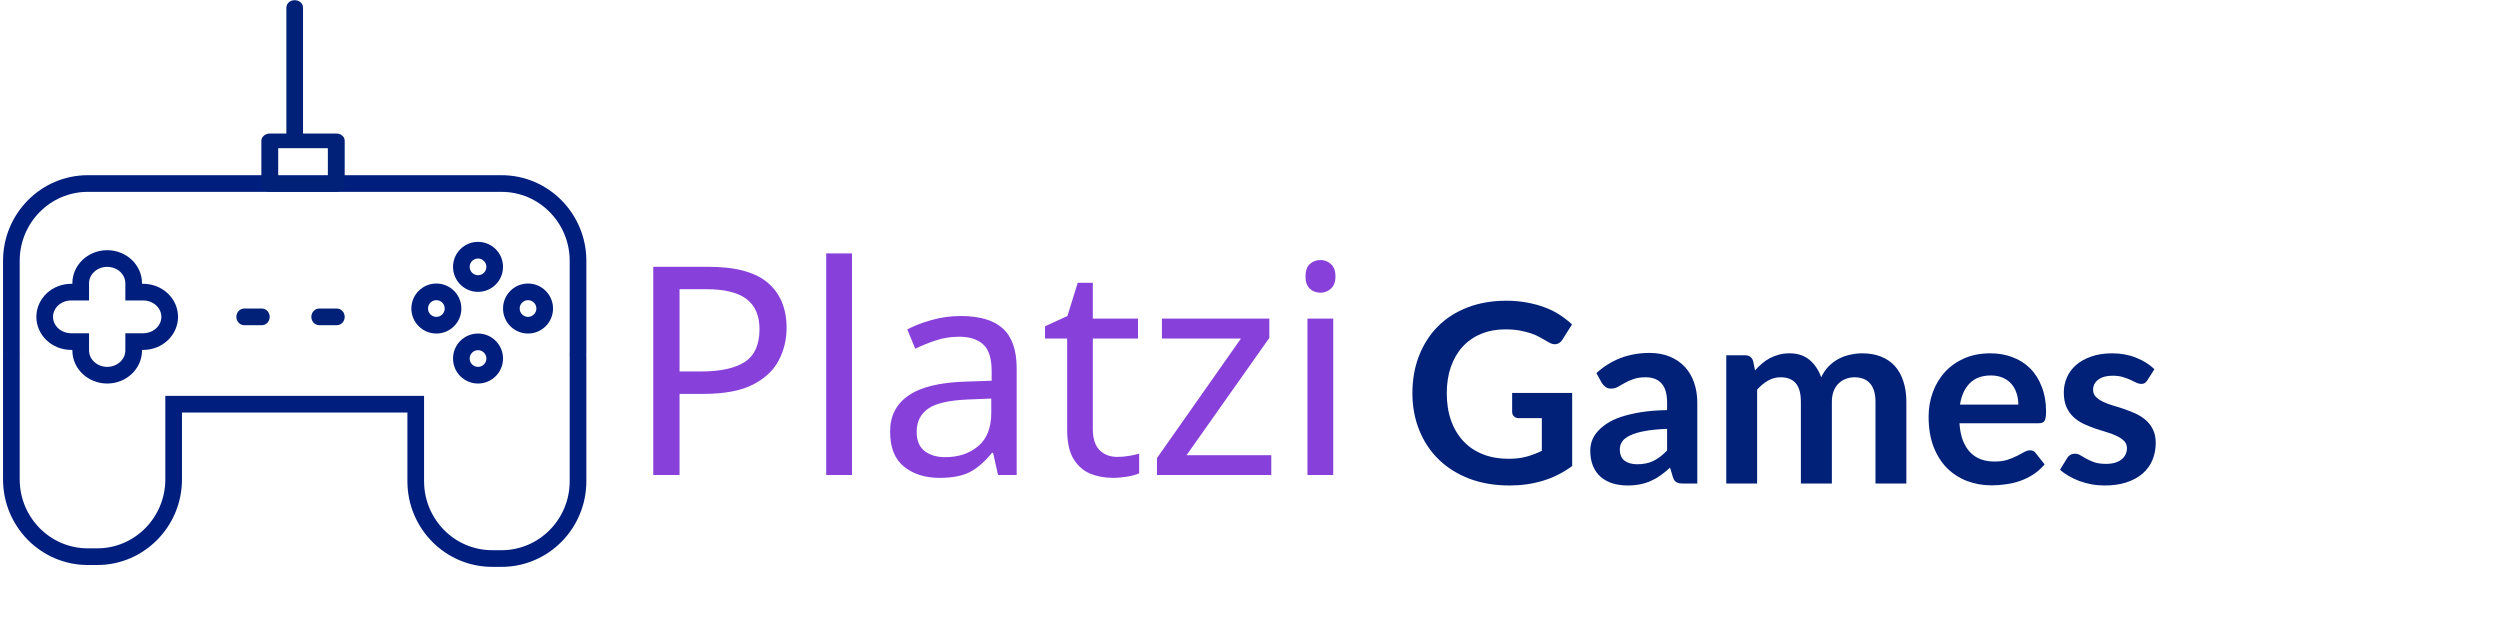
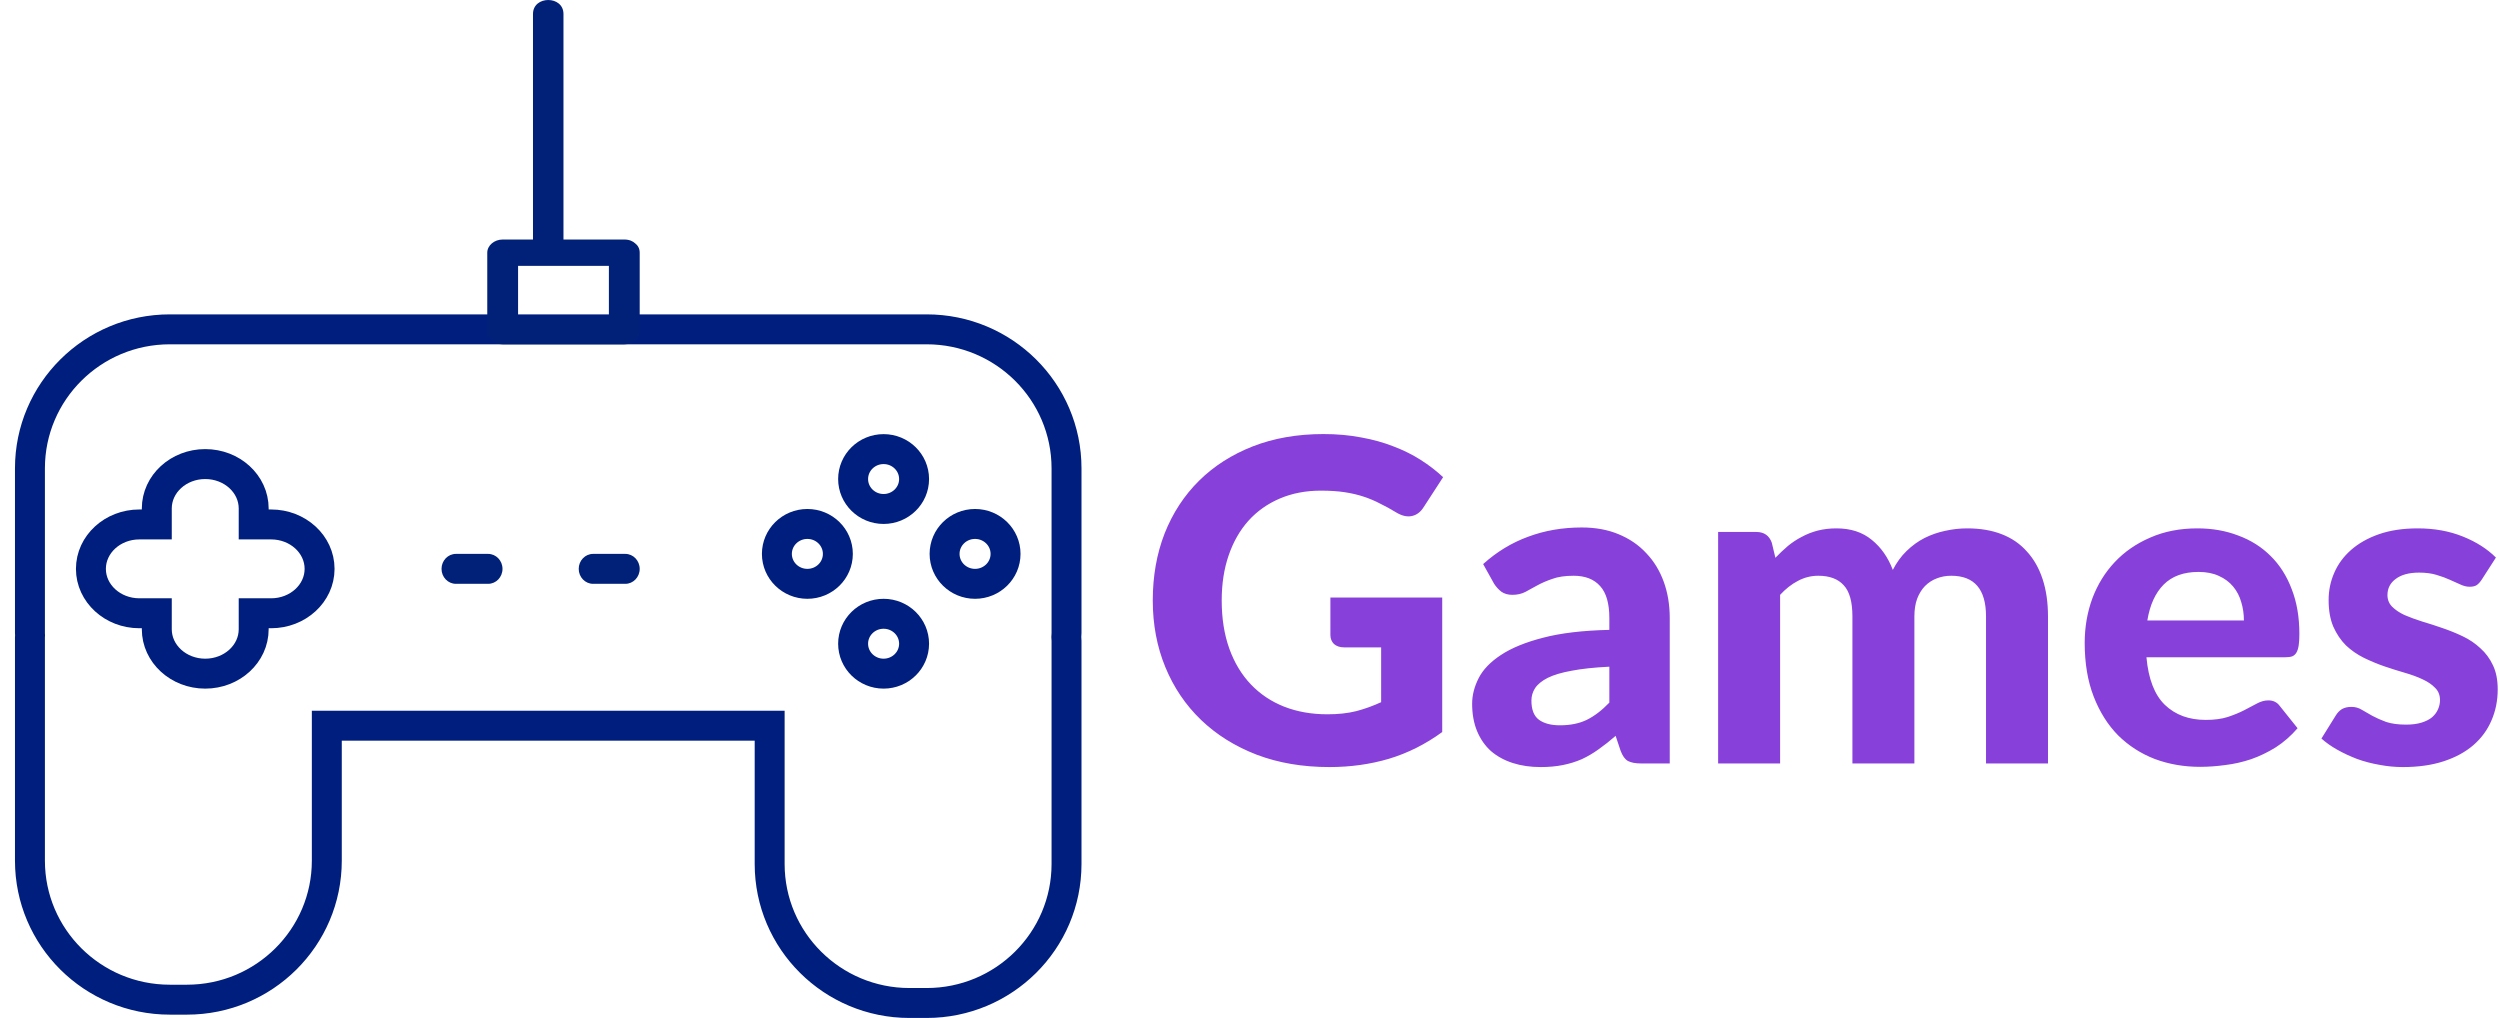
- <svg xmlns="http://www.w3.org/2000/svg" width="300px" height="75px" viewBox="0 0 300 75" version="1.1">
-   <g id="Artboard" stroke="none" stroke-width="1" fill="none" fill-rule="evenodd">
-     <g id="Group-2" transform="translate(1, 0)">
-       <g id="Group">
-         <g id="Group-4" transform="translate(0.363281, 0.023438)">
-           <path d="M68,31.286 C68,26.158 63.892,22 58.825,22 L9.175,22 C4.108,22 0,26.158 0,31.286 L0,42.285 C0,42.337 0.007,42.386 0.007,42.438 C0.007,42.489 0,42.538 0,42.59 L0,57.492 C0,62.621 4.108,66.778 9.175,66.778 L10.3,66.778 C15.367,66.778 19.475,62.621 19.475,57.492 L19.475,48.477 L48.525,48.477 L48.525,57.714 C48.525,62.843 52.633,67 57.7,67 L58.825,67 C63.892,67 68,62.843 68,57.714 L68,42.811 C68,42.722 67.989,42.637 67.987,42.548 C67.989,42.46 68,42.375 68,42.285 L68,31.286 L68,31.286 Z" id="Path" stroke="#001E7E" stroke-width="2" />
-           <path d="M15.822,35.033 L14.678,35.033 L14.678,33.966 C14.678,32.328 13.255,31 11.5,31 C9.745,31 8.322,32.328 8.322,33.966 L8.322,35.033 L7.178,35.033 C5.423,35.033 4,36.362 4,38 C4,39.637 5.423,40.966 7.178,40.966 L8.322,40.966 L8.322,42.034 C8.322,43.672 9.745,45 11.5,45 C13.255,45 14.678,43.672 14.678,42.034 L14.678,40.966 L15.822,40.966 C17.577,40.966 19,39.637 19,38 C19,36.362 17.577,35.033 15.822,35.033 Z" id="Path" stroke="#001E7E" stroke-width="2" />
-           <circle id="Oval" stroke="#001E7E" stroke-width="2" cx="56" cy="32" r="2" />
-           <circle id="Oval" stroke="#001E7E" stroke-width="2" cx="56" cy="43" r="2" />
-           <circle id="Oval" stroke="#001E7E" stroke-width="2" cx="62" cy="37" r="2" />
-           <circle id="Oval" stroke="#001E7E" stroke-width="2" cx="51" cy="37" r="2" />
-           <path d="M35,16.066 C35,11.022 35,5.978 35,0.934 C35,-0.311 33,-0.311 33,0.934 C33,5.978 33,11.022 33,16.066 C33,17.311 35,17.311 35,16.066 L35,16.066 Z" id="Path" fill="#012179" fill-rule="nonzero" />
-           <path d="M38.989,16 C36.33,16 33.67,16 31.011,16 C30.459,16 30,16.4 30,16.879 C30,18.626 30,20.374 30,22.121 C30,22.6 30.459,23 31.011,23 C33.67,23 36.33,23 38.989,23 C39.541,23 40,22.6 40,22.121 C40,20.374 40,18.626 40,16.879 C40,15.745 37.979,15.745 37.979,16.879 C37.979,18.626 37.979,20.374 37.979,22.121 C38.316,21.828 38.653,21.535 38.989,21.242 C36.33,21.242 33.67,21.242 31.011,21.242 C31.347,21.535 31.684,21.828 32.021,22.121 C32.021,20.374 32.021,18.626 32.021,16.879 C31.684,17.172 31.347,17.465 31.011,17.758 C33.67,17.758 36.33,17.758 38.989,17.758 C40.292,17.758 40.292,16 38.989,16 Z" id="Path" fill="#012179" fill-rule="nonzero" />
-           <path d="M31,38 C31,38.552 30.577,39 30.056,39 L27.944,39 C27.423,39 27,38.552 27,38 L27,38 C27,37.448 27.423,37 27.944,37 L30.056,37 C30.577,37.001 31,37.448 31,38 L31,38 Z" id="Path" fill="#012179" fill-rule="nonzero" />
-           <path d="M40,38 C40,38.552 39.577,39 39.056,39 L36.944,39 C36.423,39 36,38.552 36,38 L36,38 C36,37.448 36.423,37 36.944,37 L39.056,37 C39.577,37.001 40,37.448 40,38 L40,38 Z" id="Path" fill="#012179" fill-rule="nonzero" />
-         </g>
-       </g>
-       <text id="Games" font-family="Lato-Black, Lato" font-size="30" font-weight="700" fill="#012179">
-         <tspan x="167.363" y="58.023">Games</tspan>
-       </text>
-     </g>
-     <text id="Platzi" font-family="ABeeZee-Regular, ABeeZee" font-size="35" font-weight="normal" fill="#8840DA">
-       <tspan x="75" y="57">Platzi</tspan>
-     </text>
-   </g>
+ <svg xmlns="http://www.w3.org/2000/svg" width="167" height="68" viewBox="0 0 167 68" fill="none">
+   <path fill-rule="evenodd" clip-rule="evenodd" d="M71.244 31.286C71.244 26.158 67.06 22 61.901 22H11.343C6.183 22 2 26.158 2 31.286V42.285C2 42.337 2.007 42.386 2.007 42.438C2.007 42.489 2 42.538 2 42.59V57.492C2 62.621 6.183 66.778 11.343 66.778H12.489C17.648 66.778 21.831 62.621 21.831 57.492V48.477H51.413V57.714C51.413 62.843 55.596 67 60.755 67H61.901C67.061 67 71.244 62.843 71.244 57.714V42.811C71.244 42.722 71.233 42.636 71.23 42.548C71.232 42.46 71.244 42.375 71.244 42.285V31.286Z" stroke="#001E7E" stroke-width="2" />
+   <path fill-rule="evenodd" clip-rule="evenodd" d="M18.111 35.033H16.946V33.966C16.946 32.328 15.498 31 13.71 31C11.923 31 10.474 32.328 10.474 33.966V35.033H9.309C7.522 35.033 6.073 36.362 6.073 38C6.073 39.637 7.522 40.966 9.309 40.966H10.474V42.034C10.474 43.672 11.923 45 13.71 45C15.498 45 16.946 43.672 16.946 42.034V40.966H18.111C19.899 40.966 21.348 39.637 21.348 38C21.348 36.362 19.899 35.033 18.111 35.033Z" stroke="#001E7E" stroke-width="2" />
+   <path d="M59.024 34C60.149 34 61.061 33.105 61.061 32C61.061 30.895 60.149 30 59.024 30C57.9 30 56.988 30.895 56.988 32C56.988 33.105 57.9 34 59.024 34Z" stroke="#001E7E" stroke-width="2" />
+   <path d="M59.024 45C60.149 45 61.061 44.105 61.061 43C61.061 41.895 60.149 41 59.024 41C57.9 41 56.988 41.895 56.988 43C56.988 44.105 57.9 45 59.024 45Z" stroke="#001E7E" stroke-width="2" />
+   <path d="M65.134 39C66.259 39 67.171 38.105 67.171 37C67.171 35.895 66.259 35 65.134 35C64.009 35 63.098 35.895 63.098 37C63.098 38.105 64.009 39 65.134 39Z" stroke="#001E7E" stroke-width="2" />
+   <path d="M53.933 39C55.058 39 55.969 38.105 55.969 37C55.969 35.895 55.058 35 53.933 35C52.808 35 51.896 35.895 51.896 37C51.896 38.105 52.808 39 53.933 39Z" stroke="#001E7E" stroke-width="2" />
+   <path d="M37.64 16.066C37.64 11.022 37.64 5.978 37.64 0.934C37.64 -0.311 35.604 -0.311 35.604 0.934C35.604 5.978 35.604 11.022 35.604 16.066C35.604 17.311 37.64 17.311 37.64 16.066Z" fill="#012179" />
+   <path d="M41.703 16C38.994 16 36.286 16 33.578 16C33.017 16 32.549 16.4 32.549 16.879C32.549 18.626 32.549 20.374 32.549 22.121C32.549 22.6 33.017 23 33.578 23C36.286 23 38.994 23 41.703 23C42.264 23 42.732 22.6 42.732 22.121C42.732 20.374 42.732 18.626 42.732 16.879C42.732 15.745 40.674 15.745 40.674 16.879C40.674 18.626 40.674 20.374 40.674 22.121C41.017 21.828 41.36 21.535 41.703 21.242C38.994 21.242 36.286 21.242 33.578 21.242C33.921 21.535 34.264 21.828 34.607 22.121C34.607 20.374 34.607 18.626 34.607 16.879C34.264 17.172 33.921 17.465 33.578 17.758C36.286 17.758 38.994 17.758 41.703 17.758C43.029 17.758 43.029 16 41.703 16Z" fill="#012179" />
+   <path d="M33.567 38C33.567 38.552 33.137 39 32.606 39H30.455C29.924 39 29.494 38.552 29.494 38C29.494 37.448 29.924 37 30.455 37H32.606C33.137 37.001 33.567 37.448 33.567 38Z" fill="#012179" />
+   <path d="M42.732 38C42.732 38.552 42.301 39 41.771 39H39.619C39.089 39 38.658 38.552 38.658 38C38.658 37.448 39.089 37 39.619 37H41.771C42.301 37.001 42.732 37.448 42.732 38Z" fill="#012179" />
+   <path d="M88.87 39.915H96.34V48.9C95.23 49.71 94.045 50.305 92.785 50.685C91.535 51.055 90.21 51.24 88.81 51.24C87.02 51.24 85.4 50.965 83.95 50.415C82.5 49.855 81.26 49.08 80.23 48.09C79.2 47.1 78.405 45.925 77.845 44.565C77.285 43.205 77.005 41.72 77.005 40.11C77.005 38.48 77.27 36.985 77.8 35.625C78.34 34.265 79.105 33.095 80.095 32.115C81.085 31.135 82.28 30.37 83.68 29.82C85.09 29.27 86.665 28.995 88.405 28.995C89.305 28.995 90.145 29.07 90.925 29.22C91.705 29.36 92.425 29.56 93.085 29.82C93.745 30.07 94.35 30.37 94.9 30.72C95.45 31.07 95.95 31.455 96.4 31.875L95.095 33.885C94.895 34.205 94.635 34.4 94.315 34.47C93.995 34.54 93.645 34.46 93.265 34.23C92.905 34.01 92.55 33.815 92.2 33.645C91.86 33.465 91.495 33.31 91.105 33.18C90.715 33.05 90.29 32.95 89.83 32.88C89.37 32.81 88.84 32.775 88.24 32.775C87.23 32.775 86.315 32.95 85.495 33.3C84.675 33.65 83.975 34.145 83.395 34.785C82.825 35.425 82.385 36.195 82.075 37.095C81.765 37.995 81.61 39 81.61 40.11C81.61 41.31 81.78 42.385 82.12 43.335C82.46 44.275 82.94 45.07 83.56 45.72C84.18 46.37 84.92 46.865 85.78 47.205C86.65 47.545 87.615 47.715 88.675 47.715C89.395 47.715 90.035 47.645 90.595 47.505C91.165 47.355 91.72 47.155 92.26 46.905V43.245H89.8C89.51 43.245 89.28 43.17 89.11 43.02C88.95 42.86 88.87 42.66 88.87 42.42V39.915ZM107.504 44.535C106.494 44.585 105.654 44.675 104.984 44.805C104.314 44.925 103.779 45.085 103.379 45.285C102.989 45.485 102.709 45.715 102.539 45.975C102.379 46.225 102.299 46.5 102.299 46.8C102.299 47.4 102.464 47.825 102.794 48.075C103.134 48.325 103.604 48.45 104.204 48.45C104.894 48.45 105.489 48.33 105.989 48.09C106.499 47.84 107.004 47.455 107.504 46.935V44.535ZM99.074 37.68C99.984 36.86 100.989 36.25 102.089 35.85C103.189 35.44 104.379 35.235 105.659 35.235C106.579 35.235 107.399 35.385 108.119 35.685C108.849 35.985 109.464 36.405 109.964 36.945C110.474 37.475 110.864 38.11 111.134 38.85C111.404 39.59 111.539 40.4 111.539 41.28V51H109.649C109.259 51 108.959 50.945 108.749 50.835C108.549 50.725 108.384 50.495 108.254 50.145L107.924 49.155C107.534 49.495 107.154 49.795 106.784 50.055C106.424 50.315 106.049 50.535 105.659 50.715C105.269 50.885 104.849 51.015 104.399 51.105C103.959 51.195 103.464 51.24 102.914 51.24C102.234 51.24 101.614 51.15 101.054 50.97C100.494 50.79 100.009 50.525 99.599 50.175C99.199 49.815 98.889 49.37 98.669 48.84C98.449 48.31 98.339 47.7 98.339 47.01C98.339 46.44 98.484 45.87 98.774 45.3C99.064 44.73 99.559 44.215 100.259 43.755C100.969 43.285 101.909 42.9 103.079 42.6C104.259 42.29 105.734 42.115 107.504 42.075V41.28C107.504 40.31 107.299 39.6 106.889 39.15C106.479 38.69 105.889 38.46 105.119 38.46C104.549 38.46 104.074 38.53 103.694 38.67C103.314 38.8 102.979 38.945 102.689 39.105C102.409 39.255 102.144 39.4 101.894 39.54C101.644 39.67 101.354 39.735 101.024 39.735C100.734 39.735 100.489 39.665 100.289 39.525C100.099 39.375 99.939 39.2 99.809 39L99.074 37.68ZM114.771 51V35.535H117.321C117.841 35.535 118.186 35.775 118.356 36.255L118.596 37.26C118.866 36.98 119.141 36.72 119.421 36.48C119.711 36.24 120.021 36.035 120.351 35.865C120.681 35.685 121.036 35.545 121.416 35.445C121.806 35.345 122.226 35.295 122.676 35.295C123.626 35.295 124.411 35.55 125.031 36.06C125.651 36.56 126.121 37.23 126.441 38.07C126.691 37.58 126.996 37.16 127.356 36.81C127.726 36.45 128.126 36.16 128.556 35.94C128.996 35.72 129.456 35.56 129.936 35.46C130.426 35.35 130.916 35.295 131.406 35.295C132.276 35.295 133.046 35.425 133.716 35.685C134.386 35.945 134.946 36.33 135.396 36.84C135.856 37.34 136.206 37.955 136.446 38.685C136.686 39.415 136.806 40.245 136.806 41.175V51H132.666V41.175C132.666 39.365 131.891 38.46 130.341 38.46C129.991 38.46 129.666 38.52 129.366 38.64C129.076 38.75 128.816 38.92 128.586 39.15C128.366 39.38 128.191 39.665 128.061 40.005C127.941 40.345 127.881 40.735 127.881 41.175V51H123.741V41.175C123.741 40.195 123.546 39.5 123.156 39.09C122.776 38.67 122.211 38.46 121.461 38.46C120.981 38.46 120.526 38.575 120.096 38.805C119.676 39.025 119.281 39.335 118.911 39.735V51H114.771ZM149.893 41.445C149.893 41.015 149.833 40.605 149.713 40.215C149.603 39.825 149.423 39.48 149.173 39.18C148.923 38.88 148.608 38.645 148.228 38.475C147.848 38.295 147.393 38.205 146.863 38.205C145.873 38.205 145.098 38.485 144.538 39.045C143.978 39.605 143.613 40.405 143.443 41.445H149.893ZM143.383 43.905C143.513 45.355 143.923 46.415 144.613 47.085C145.313 47.755 146.223 48.09 147.343 48.09C147.913 48.09 148.403 48.025 148.813 47.895C149.233 47.755 149.598 47.605 149.908 47.445C150.228 47.275 150.513 47.125 150.763 46.995C151.023 46.855 151.278 46.785 151.528 46.785C151.848 46.785 152.098 46.905 152.278 47.145L153.478 48.645C153.038 49.155 152.553 49.58 152.023 49.92C151.493 50.25 150.943 50.515 150.373 50.715C149.803 50.905 149.228 51.035 148.648 51.105C148.068 51.185 147.508 51.225 146.968 51.225C145.888 51.225 144.878 51.05 143.938 50.7C143.008 50.34 142.193 49.815 141.493 49.125C140.803 48.425 140.258 47.56 139.858 46.53C139.458 45.5 139.258 44.305 139.258 42.945C139.258 41.895 139.428 40.905 139.768 39.975C140.118 39.045 140.618 38.235 141.268 37.545C141.918 36.855 142.708 36.31 143.638 35.91C144.568 35.5 145.618 35.295 146.788 35.295C147.778 35.295 148.688 35.455 149.518 35.775C150.358 36.085 151.078 36.54 151.678 37.14C152.288 37.74 152.758 38.48 153.088 39.36C153.428 40.23 153.598 41.225 153.598 42.345C153.598 42.655 153.583 42.91 153.553 43.11C153.523 43.31 153.473 43.47 153.403 43.59C153.333 43.71 153.238 43.795 153.118 43.845C152.998 43.885 152.843 43.905 152.653 43.905H143.383ZM165.782 38.715C165.672 38.885 165.557 39.01 165.437 39.09C165.327 39.16 165.172 39.195 164.972 39.195C164.772 39.195 164.567 39.145 164.357 39.045C164.147 38.945 163.912 38.84 163.652 38.73C163.392 38.61 163.092 38.5 162.752 38.4C162.422 38.3 162.037 38.25 161.597 38.25C160.927 38.25 160.407 38.39 160.037 38.67C159.667 38.94 159.482 39.3 159.482 39.75C159.482 40.06 159.587 40.32 159.797 40.53C160.007 40.74 160.282 40.925 160.622 41.085C160.972 41.235 161.367 41.38 161.807 41.52C162.247 41.65 162.697 41.795 163.157 41.955C163.627 42.115 164.082 42.3 164.522 42.51C164.962 42.72 165.352 42.985 165.692 43.305C166.042 43.615 166.322 43.995 166.532 44.445C166.742 44.885 166.847 45.42 166.847 46.05C166.847 46.8 166.707 47.495 166.427 48.135C166.157 48.765 165.757 49.31 165.227 49.77C164.697 50.23 164.037 50.59 163.247 50.85C162.457 51.11 161.547 51.24 160.517 51.24C159.987 51.24 159.462 51.19 158.942 51.09C158.422 51 157.927 50.87 157.457 50.7C156.987 50.52 156.547 50.315 156.137 50.085C155.727 49.855 155.372 49.605 155.072 49.335L156.032 47.79C156.142 47.61 156.277 47.47 156.437 47.37C156.607 47.27 156.822 47.22 157.082 47.22C157.332 47.22 157.562 47.285 157.772 47.415C157.982 47.535 158.217 47.67 158.477 47.82C158.737 47.96 159.042 48.095 159.392 48.225C159.752 48.345 160.197 48.405 160.727 48.405C161.127 48.405 161.472 48.36 161.762 48.27C162.052 48.18 162.287 48.06 162.467 47.91C162.647 47.75 162.777 47.575 162.857 47.385C162.947 47.185 162.992 46.98 162.992 46.77C162.992 46.43 162.882 46.155 162.662 45.945C162.452 45.725 162.172 45.535 161.822 45.375C161.482 45.215 161.087 45.07 160.637 44.94C160.187 44.81 159.727 44.665 159.257 44.505C158.797 44.345 158.342 44.155 157.892 43.935C157.452 43.715 157.057 43.44 156.707 43.11C156.367 42.77 156.087 42.355 155.867 41.865C155.657 41.375 155.552 40.78 155.552 40.08C155.552 39.44 155.677 38.835 155.927 38.265C156.177 37.685 156.552 37.175 157.052 36.735C157.552 36.295 158.172 35.945 158.912 35.685C159.662 35.425 160.527 35.295 161.507 35.295C162.607 35.295 163.607 35.475 164.507 35.835C165.407 36.195 166.147 36.665 166.727 37.245L165.782 38.715Z" fill="#8840DA" />
</svg>
